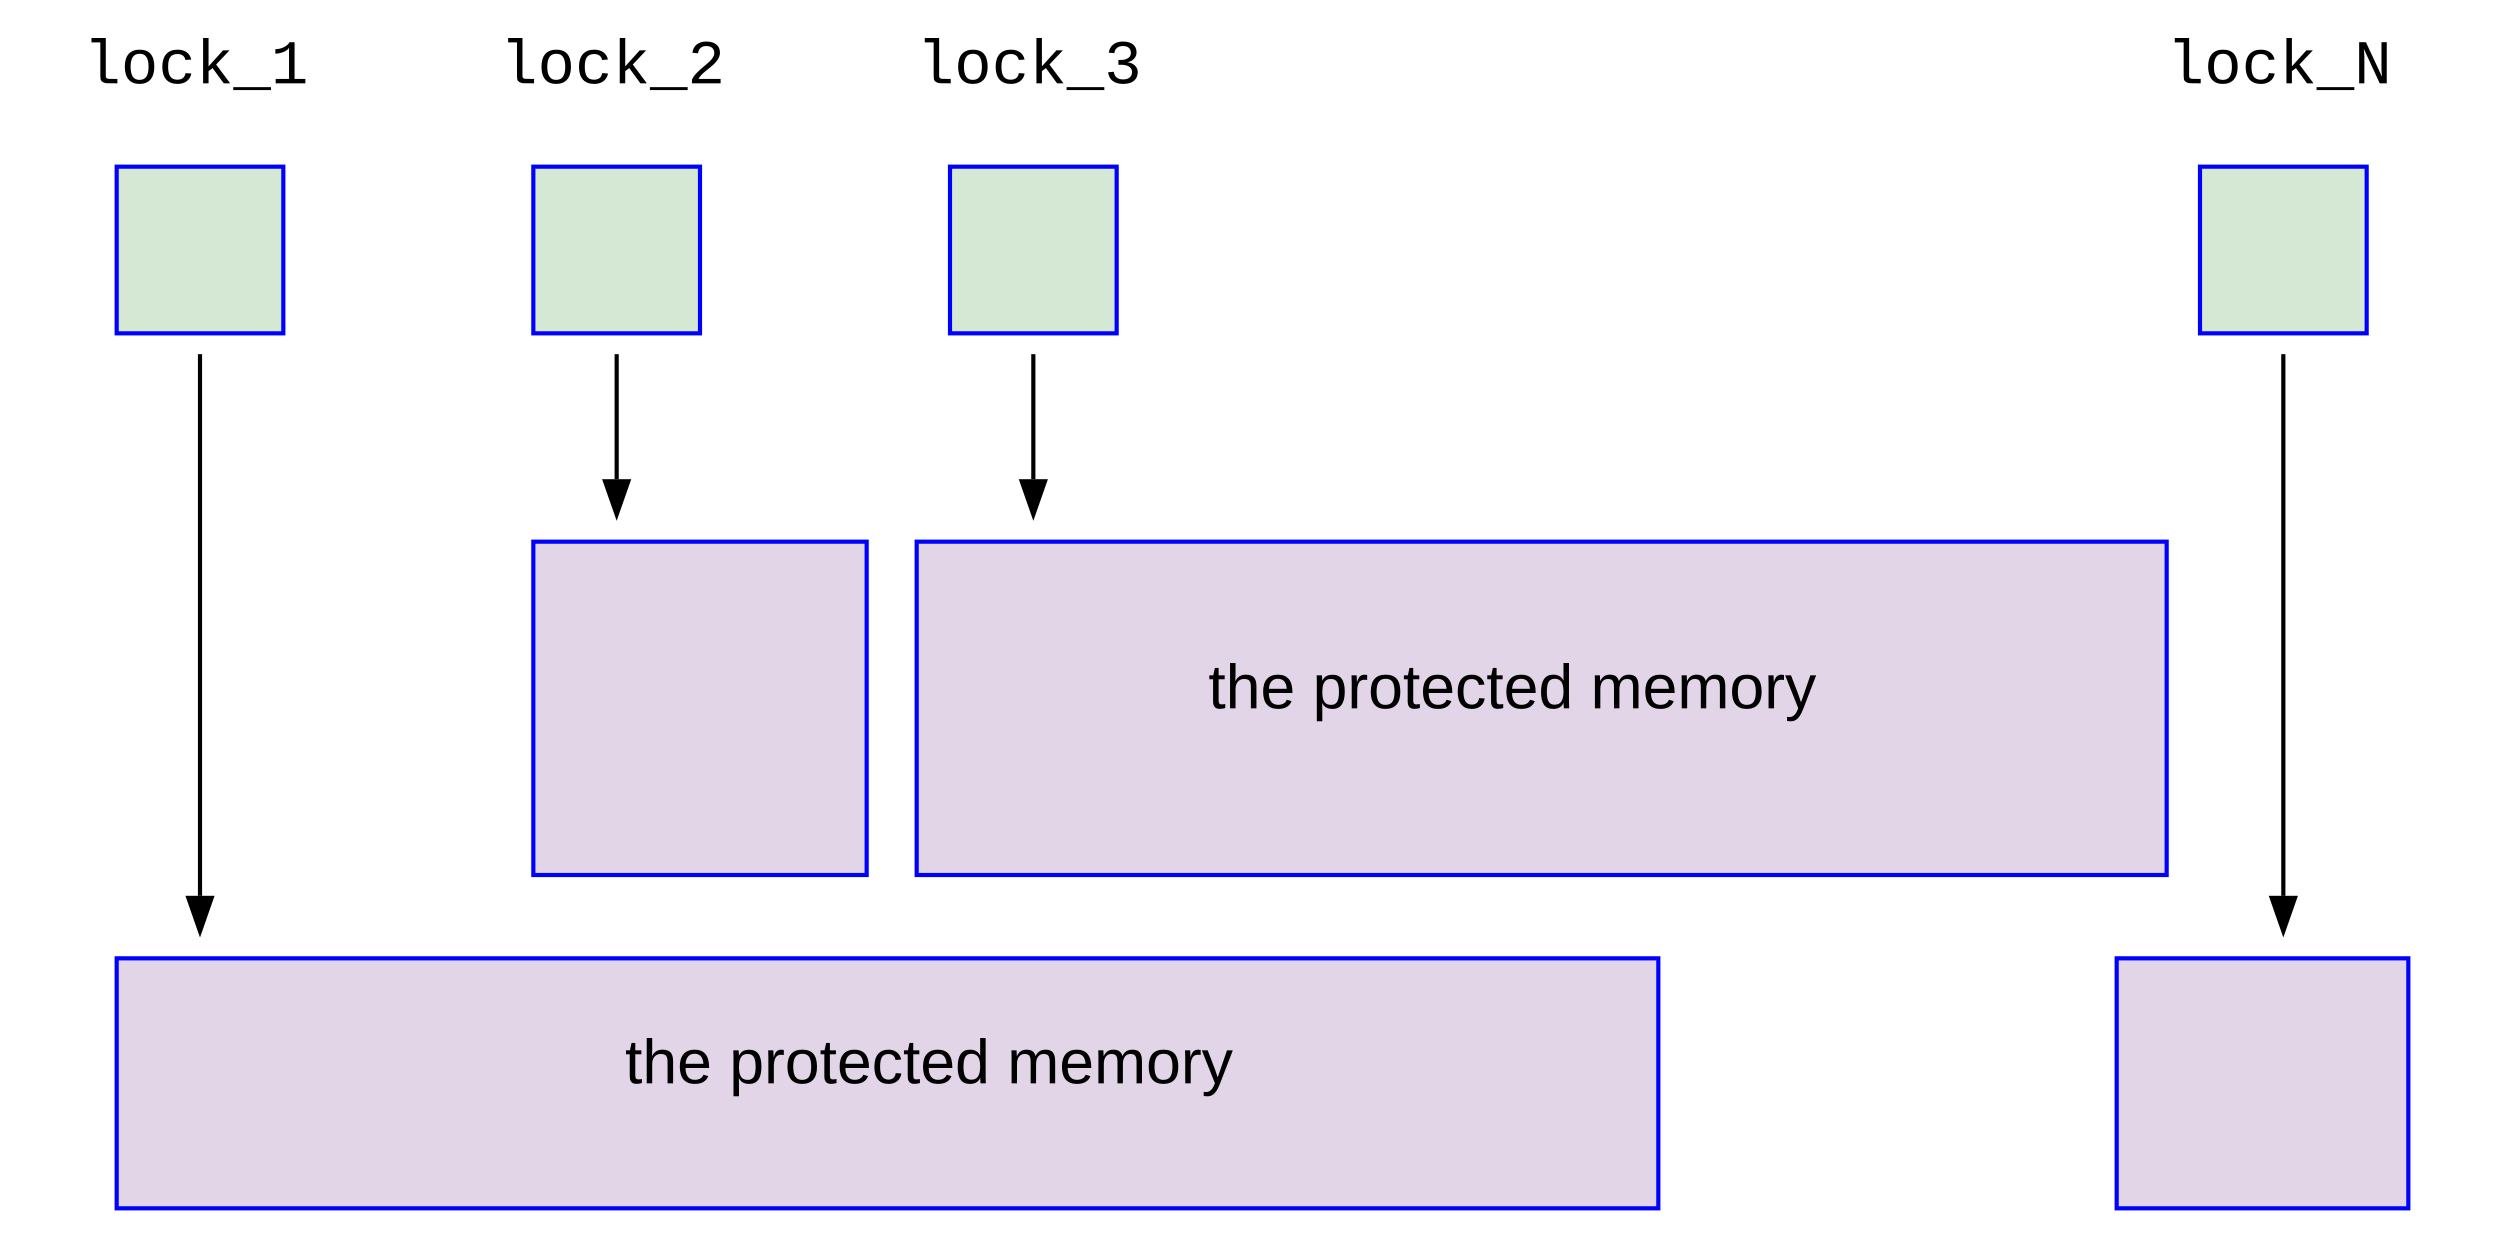
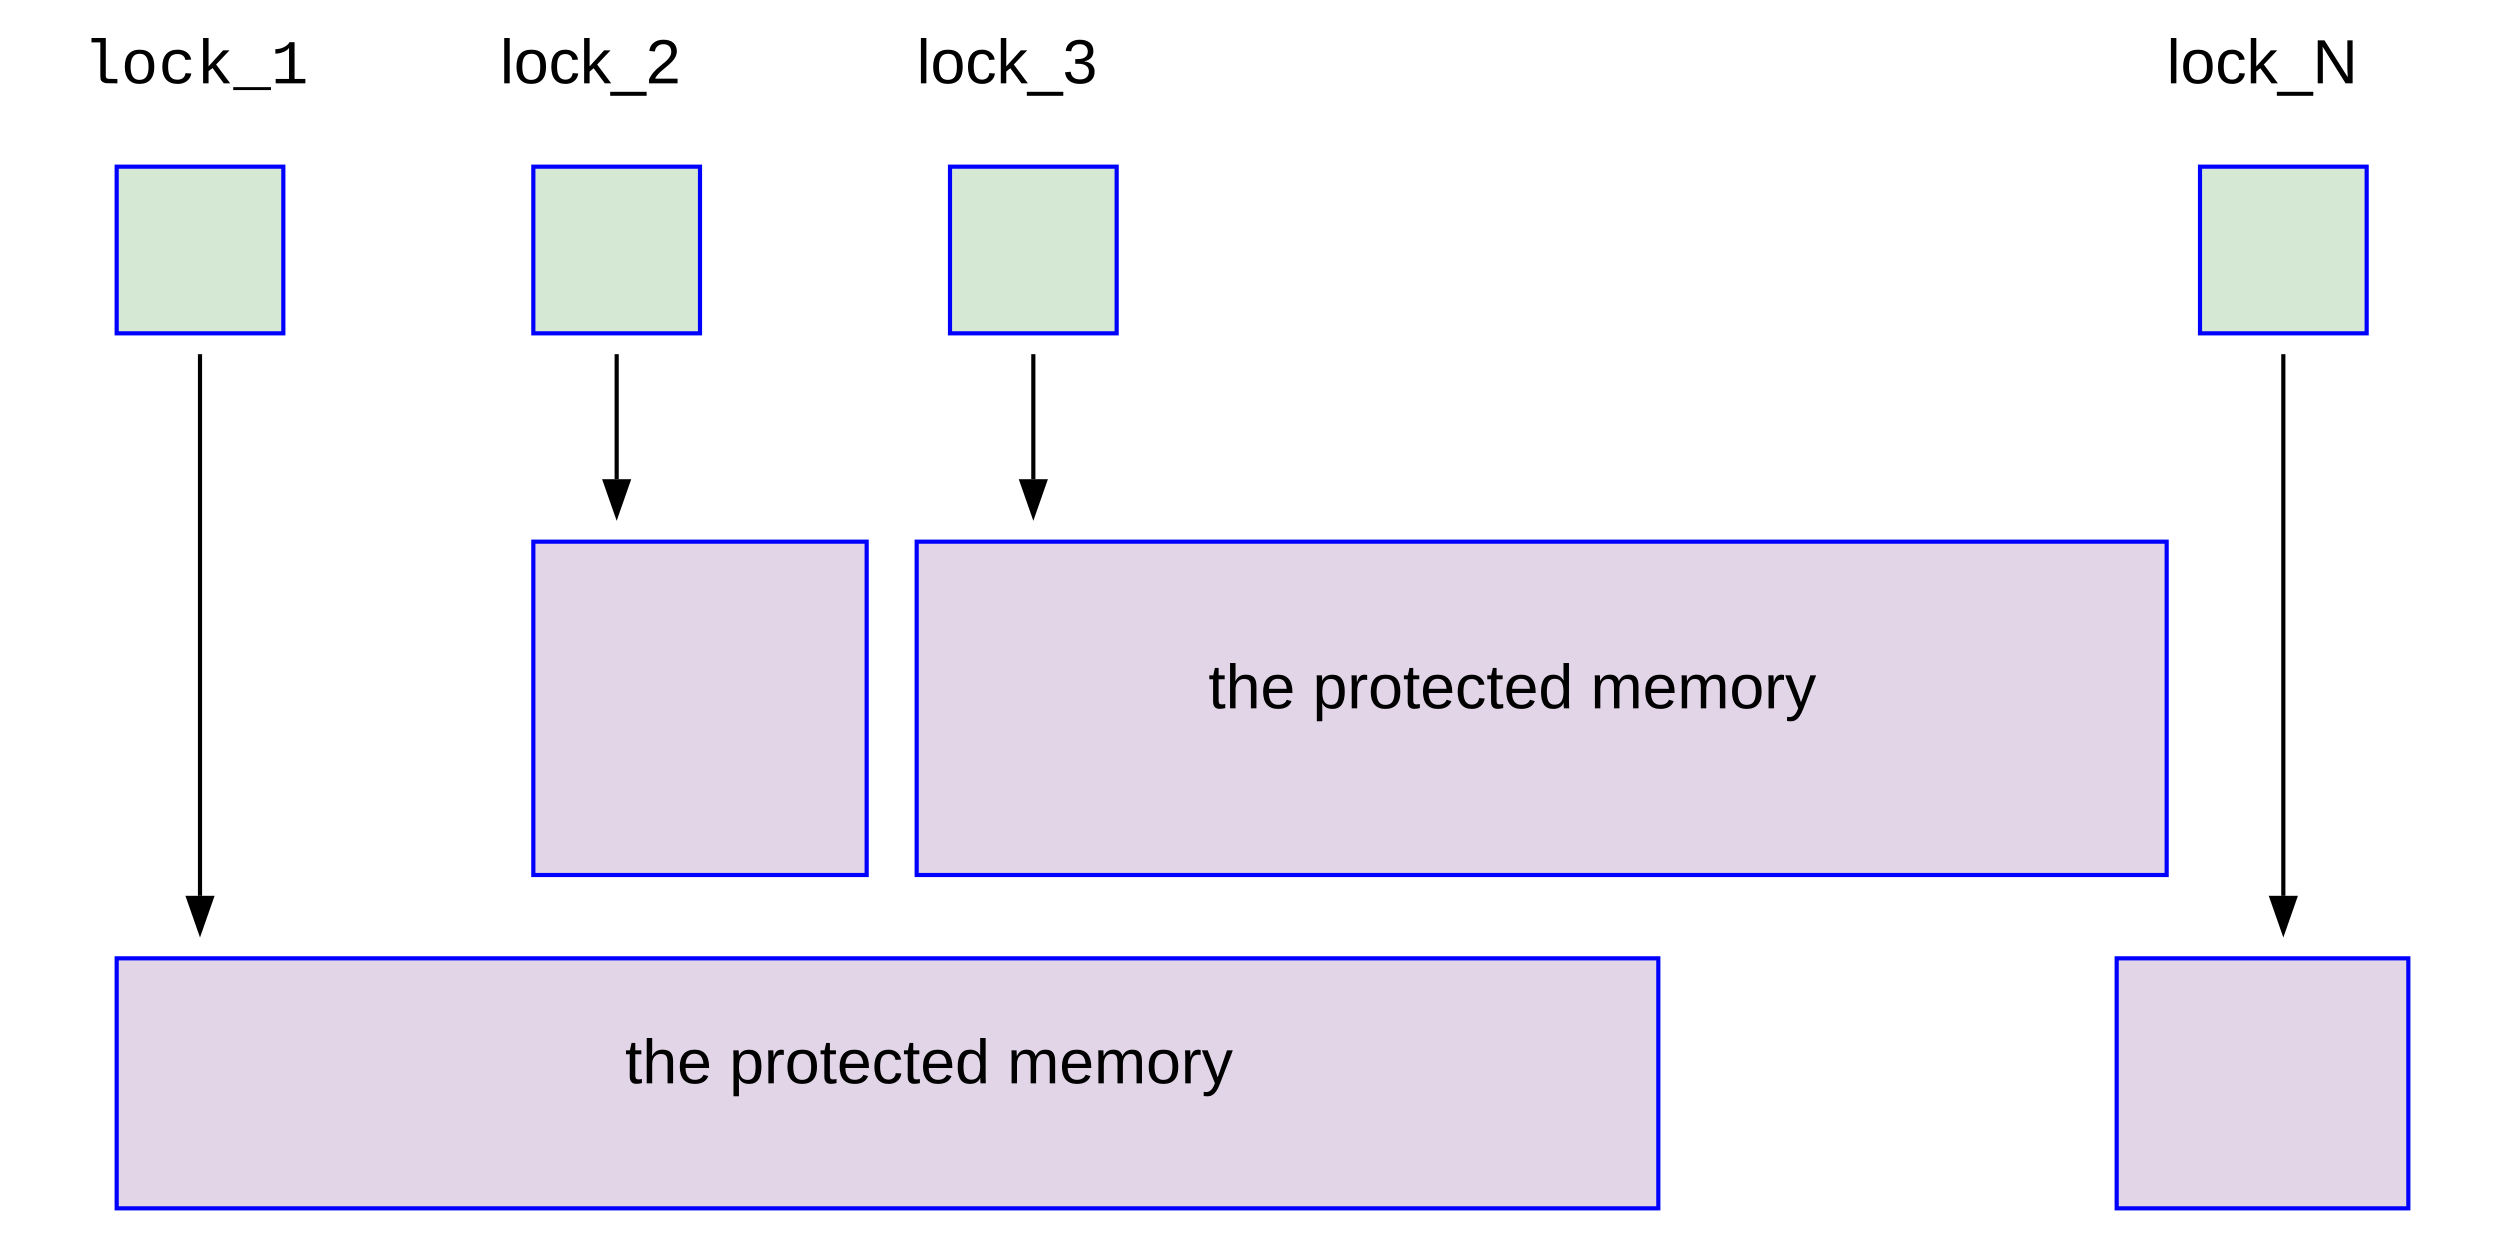
<svg xmlns="http://www.w3.org/2000/svg" version="1.1" width="600" height="300">
  <defs>
    <marker id="arrowhead" markerWidth="10" markerHeight="7" refX="0" refY="3.5" orient="auto">
      <polygon points="0 0, 10 3.5, 0 7" />
    </marker>
  </defs>
  <text x="20" y="20" style="font-size:15px;font-family:'Courier New'">
lock_1
</text>
-   <text x="120" y="20" style="font-size:15px;font-family:'Courier New'">
+   <text x="120" y="20" style="font-size:15px;font-family:'Arial'">
lock_2
</text>
-   <text x="220" y="20" style="font-size:15px;font-family:'Courier New'">
+   <text x="220" y="20" style="font-size:15px;font-family:'Arial'">
lock_3
</text>
-   <text x="520" y="20" style="font-size:15px;font-family:'Courier New'">
+   <text x="520" y="20" style="font-size:15px;font-family:'Arial'">
lock_N
</text>
  <rect x="28" y="40" width="40" height="40" style="fill:rgb(213,232,212);stroke:#0000FF;stroke-width:1" />
  <rect x="128" y="40" width="40" height="40" style="fill:rgb(213,232,212);stroke:#0000FF;stroke-width:1" />
  <rect x="228" y="40" width="40" height="40" style="fill:rgb(213,232,212);stroke:#0000FF;stroke-width:1" />
  <rect x="528" y="40" width="40" height="40" style="fill:rgb(213,232,212);stroke:#0000FF;stroke-width:1" />
  <line x1="48" y1="85" x2="48" y2="215" stroke="#000" stroke-width="1" marker-end="url(#arrowhead)" />
  <line x1="148" y1="85" x2="148" y2="115" stroke="#000" stroke-width="1" marker-end="url(#arrowhead)" />
  <line x1="248" y1="85" x2="248" y2="115" stroke="#000" stroke-width="1" marker-end="url(#arrowhead)" />
  <line x1="548" y1="85" x2="548" y2="215" stroke="#000" stroke-width="1" marker-end="url(#arrowhead)" />
  <rect x="128" y="130" width="80" height="80" style="fill:rgb(225,213,231);stroke:#0000FF;stroke-width:1" />
  <rect x="220" y="130" width="300" height="80" style="fill:rgb(225,213,231);stroke:#0000FF;stroke-width:1" />
  <rect x="28" y="230" width="370" height="60" style="fill:rgb(225,213,231);stroke:#0000FF;stroke-width:1" />
  <rect x="508" y="230" width="70" height="60" style="fill:rgb(225,213,231);stroke:#0000FF;stroke-width:1" />
  <text x="290" y="170" style="font-size:15px;font-family:'Arial'">
the protected memory
</text>
  <text x="150" y="260" style="font-size:15px;font-family:'Arial'">
the protected memory
</text>
</svg>
